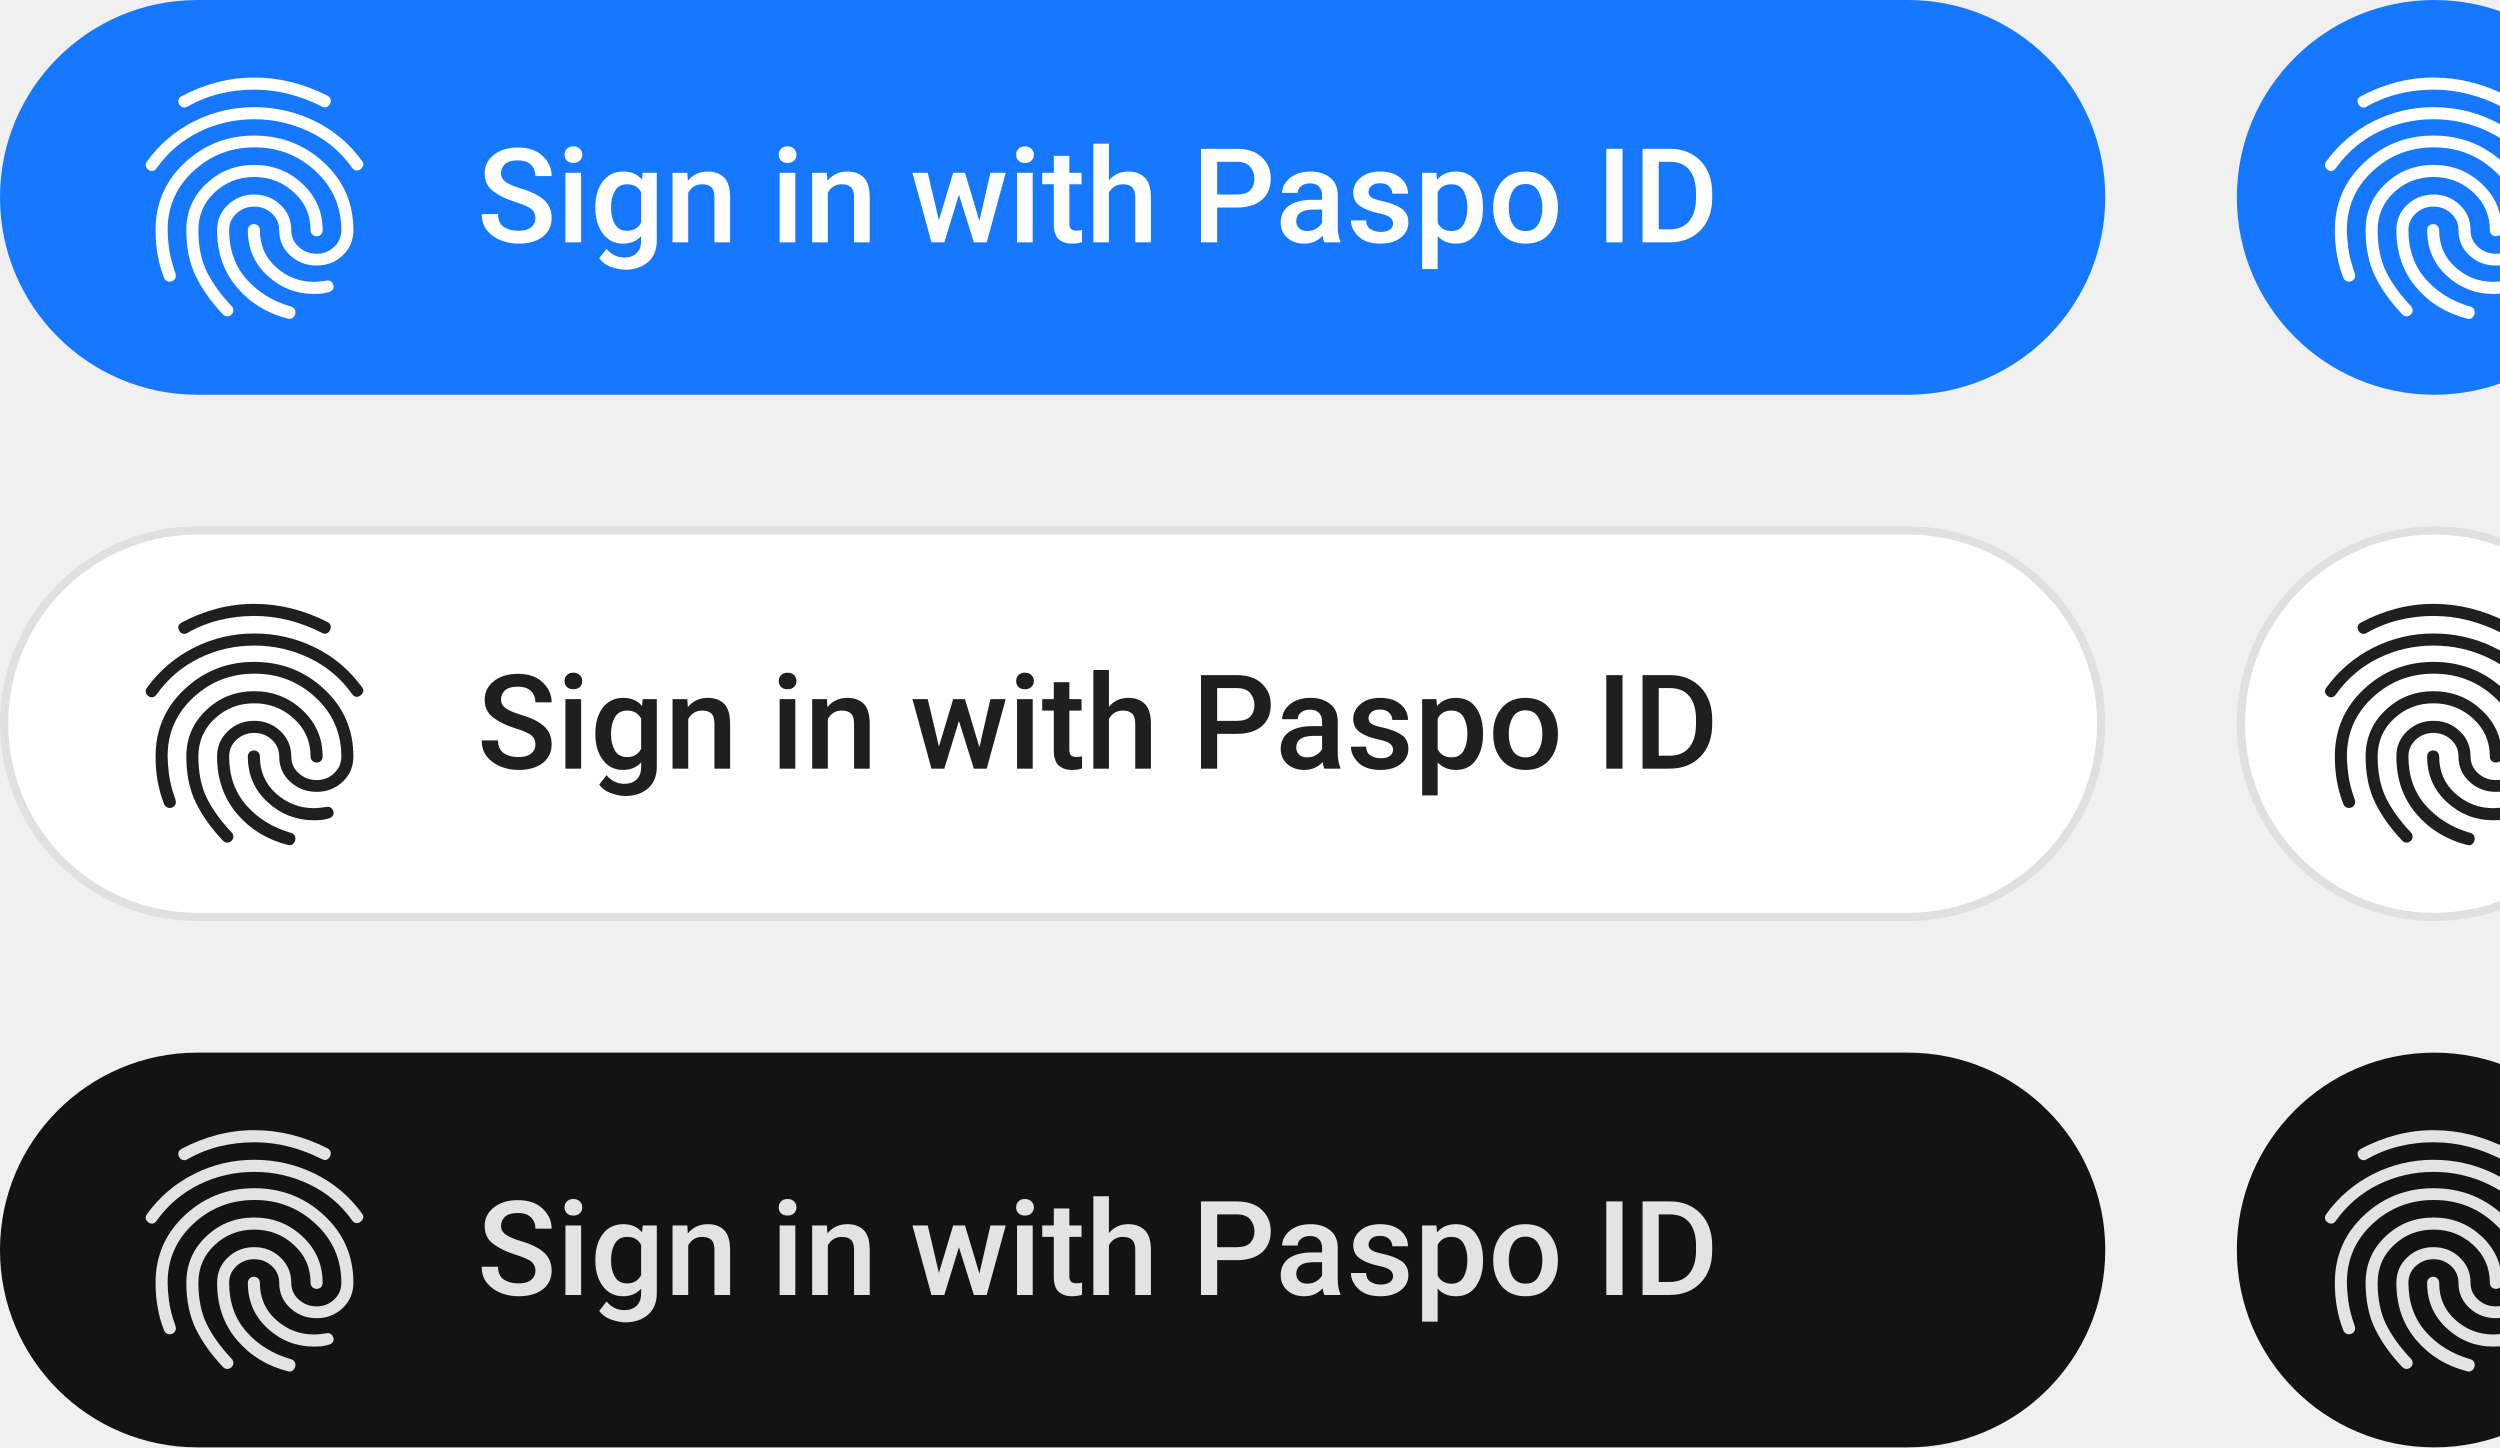
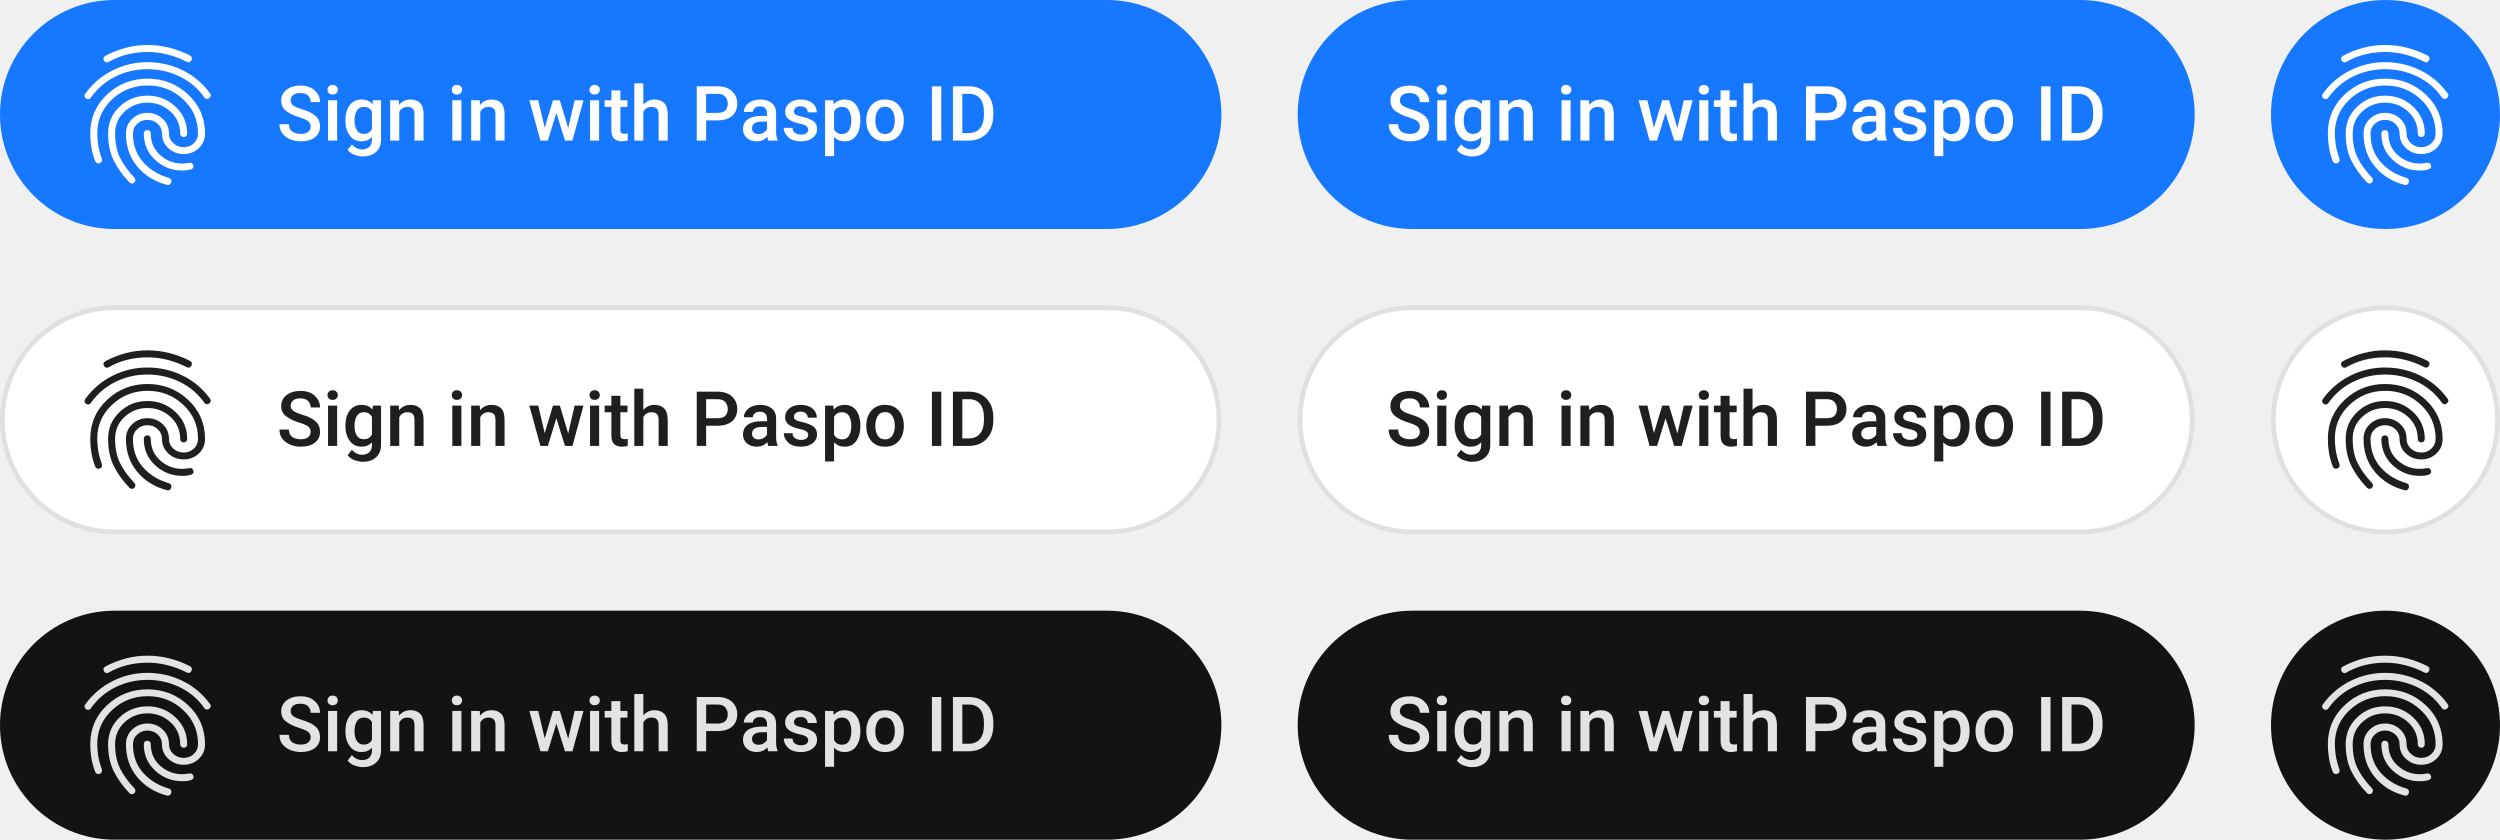
- <svg xmlns="http://www.w3.org/2000/svg" width="304" height="176" viewBox="0 0 304 176" fill="none" font-family="-apple-system, BlinkMacSystemFont, 'Segoe UI', Roboto, sans-serif">
+ <svg xmlns="http://www.w3.org/2000/svg" width="524" height="176" viewBox="0 0 524 176" fill="none" font-family="-apple-system, BlinkMacSystemFont, 'Segoe UI', Roboto, sans-serif">
  <defs>
    <path id="paspo" transform="translate(-6.629,-6.923)" d="M41.412,16.327C47.458,16.327 53.162,17.627 58.523,20.229C63.885,22.83 68.362,26.589 71.955,31.505C72.355,32.02 72.483,32.477 72.34,32.877C72.198,33.278 71.955,33.62 71.613,33.906C71.271,34.192 70.872,34.321 70.415,34.292C69.959,34.264 69.56,34.021 69.218,33.563C66.081,29.104 62.045,25.688 57.111,23.316C52.178,20.943 46.944,19.757 41.412,19.757C35.879,19.757 30.689,20.943 25.84,23.316C20.992,25.688 16.971,29.104 13.777,33.563C13.435,34.078 13.036,34.364 12.579,34.421C12.123,34.478 11.724,34.364 11.382,34.078C10.982,33.792 10.74,33.435 10.654,33.006C10.569,32.577 10.697,32.134 11.039,31.677C14.576,26.817 19.01,23.044 24.343,20.357C29.676,17.67 35.366,16.327 41.412,16.327ZM41.412,24.388C49.112,24.388 55.728,26.96 61.261,32.105C66.794,37.251 69.56,43.625 69.56,51.229C69.56,54.087 68.548,56.474 66.523,58.389C64.498,60.304 62.031,61.262 59.122,61.262C56.213,61.262 53.718,60.304 51.636,58.389C49.554,56.474 48.513,54.087 48.513,51.229C48.513,49.342 47.814,47.756 46.417,46.469C45.019,45.183 43.351,44.54 41.412,44.54C39.472,44.54 37.804,45.183 36.407,46.469C35.009,47.756 34.311,49.342 34.311,51.229C34.311,56.774 35.951,61.405 39.23,65.121C42.51,68.837 46.745,71.438 51.935,72.924C52.449,73.096 52.791,73.382 52.962,73.782C53.133,74.182 53.162,74.611 53.048,75.068C52.933,75.468 52.705,75.812 52.363,76.097C52.021,76.383 51.593,76.469 51.08,76.355C45.148,74.868 40.3,71.91 36.535,67.479C32.771,63.048 30.888,57.632 30.888,51.229C30.888,48.37 31.915,45.969 33.968,44.025C36.022,42.082 38.503,41.11 41.412,41.11C44.321,41.11 46.802,42.082 48.855,44.025C50.909,45.969 51.935,48.37 51.935,51.229C51.935,53.115 52.648,54.702 54.074,55.988C55.5,57.274 57.183,57.917 59.122,57.917C61.061,57.917 62.715,57.274 64.084,55.988C65.453,54.702 66.138,53.115 66.138,51.229C66.138,44.597 63.714,39.023 58.865,34.507C54.017,29.99 48.228,27.732 41.497,27.732C34.767,27.732 28.978,29.99 24.129,34.507C19.281,39.023 16.857,44.568 16.857,51.143C16.857,52.515 16.985,54.23 17.242,56.288C17.499,58.346 18.112,60.747 19.082,63.492C19.253,64.006 19.238,64.463 19.039,64.864C18.839,65.264 18.511,65.55 18.055,65.721C17.599,65.893 17.156,65.878 16.729,65.678C16.301,65.478 16.001,65.149 15.83,64.692C14.975,62.462 14.362,60.247 13.991,58.046C13.62,55.845 13.435,53.573 13.435,51.229C13.435,43.625 16.187,37.251 21.691,32.105C27.195,26.96 33.769,24.388 41.412,24.388ZM41.412,7.923C45.062,7.923 48.627,8.366 52.106,9.252C55.586,10.138 58.951,11.41 62.202,13.068C62.715,13.354 63.015,13.697 63.1,14.097C63.186,14.497 63.143,14.898 62.972,15.298C62.801,15.698 62.516,16.012 62.117,16.241C61.717,16.47 61.232,16.441 60.662,16.155C57.639,14.612 54.516,13.425 51.294,12.596C48.071,11.767 44.777,11.353 41.412,11.353C38.104,11.353 34.853,11.739 31.658,12.511C28.464,13.283 25.413,14.497 22.504,16.155C22.048,16.441 21.591,16.513 21.135,16.37C20.679,16.227 20.336,15.927 20.108,15.469C19.88,15.012 19.823,14.597 19.937,14.226C20.051,13.854 20.336,13.526 20.793,13.24C23.987,11.524 27.323,10.21 30.803,9.295C34.282,8.38 37.818,7.923 41.412,7.923ZM41.412,32.706C46.716,32.706 51.279,34.492 55.101,38.065C58.922,41.639 60.833,46.026 60.833,51.229C60.833,51.743 60.676,52.158 60.363,52.472C60.049,52.786 59.635,52.944 59.122,52.944C58.666,52.944 58.266,52.786 57.924,52.472C57.582,52.158 57.411,51.743 57.411,51.229C57.411,46.941 55.828,43.354 52.662,40.466C49.497,37.579 45.747,36.136 41.412,36.136C37.077,36.136 33.355,37.579 30.247,40.466C27.138,43.354 25.584,46.941 25.584,51.229C25.584,55.859 26.382,59.79 27.979,63.02C29.576,66.25 31.915,69.494 34.995,72.753C35.337,73.096 35.508,73.496 35.508,73.953C35.508,74.411 35.337,74.811 34.995,75.154C34.653,75.497 34.254,75.669 33.797,75.669C33.341,75.669 32.942,75.497 32.599,75.154C29.234,71.609 26.653,67.994 24.857,64.306C23.06,60.619 22.162,56.26 22.162,51.229C22.162,46.026 24.044,41.639 27.808,38.065C31.573,34.492 36.107,32.706 41.412,32.706ZM41.326,49.514C41.84,49.514 42.253,49.685 42.567,50.028C42.881,50.371 43.037,50.771 43.037,51.229C43.037,55.516 44.577,59.032 47.657,61.776C50.737,64.521 54.331,65.893 58.438,65.893C58.78,65.893 59.265,65.864 59.892,65.807C60.519,65.75 61.175,65.664 61.86,65.55C62.373,65.435 62.815,65.507 63.186,65.764C63.557,66.021 63.799,66.407 63.913,66.922C64.027,67.379 63.942,67.779 63.657,68.122C63.371,68.465 63.001,68.694 62.544,68.808C61.518,69.094 60.619,69.251 59.849,69.28C59.079,69.309 58.609,69.323 58.438,69.323C53.361,69.323 48.955,67.608 45.219,64.177C41.483,60.747 39.615,56.431 39.615,51.229C39.615,50.771 39.772,50.371 40.086,50.028C40.399,49.685 40.813,49.514 41.326,49.514Z" />
  </defs>
  <rect y="0" width="256" height="48" rx="24" fill="#1677FF" />
  <use href="#paspo" transform="translate(16,9) scale(0.4286)" fill="#FFFFFF" />
  <text x="58" y="24" dominant-baseline="central" font-size="16" font-weight="500" fill="#FFFFFF">Sign in with Paspo ID</text>
-   <rect x="272" y="0" width="48" height="48" rx="24" fill="#1677FF" />
-   <use href="#paspo" transform="translate(281,9) scale(0.4286)" fill="#FFFFFF" />
+   <rect x="272" y="0" width="188" height="48" rx="24" fill="#1677FF" />
+   <text x="366" y="24" text-anchor="middle" dominant-baseline="central" font-size="16" font-weight="500" fill="#FFFFFF">Sign in with Paspo ID</text>
+   <rect x="476" y="0" width="48" height="48" rx="24" fill="#1677FF" />
+   <use href="#paspo" transform="translate(485,9) scale(0.4286)" fill="#FFFFFF" />
  <rect x="0.5" y="64.5" width="255" height="47" rx="23.5" fill="#FFFFFF" stroke="#E0E0E0" />
  <use href="#paspo" transform="translate(16,73) scale(0.4286)" fill="#1F1F1F" />
  <text x="58" y="88" dominant-baseline="central" font-size="16" font-weight="500" fill="#1F1F1F">Sign in with Paspo ID</text>
-   <rect x="272.5" y="64.5" width="47" height="47" rx="23.5" fill="#FFFFFF" stroke="#E0E0E0" />
-   <use href="#paspo" transform="translate(281,73) scale(0.4286)" fill="#1F1F1F" />
+   <rect x="272.5" y="64.5" width="187" height="47" rx="23.5" fill="#FFFFFF" stroke="#E0E0E0" />
+   <text x="366" y="88" text-anchor="middle" dominant-baseline="central" font-size="16" font-weight="500" fill="#1F1F1F">Sign in with Paspo ID</text>
+   <rect x="476.5" y="64.5" width="47" height="47" rx="23.5" fill="#FFFFFF" stroke="#E0E0E0" />
+   <use href="#paspo" transform="translate(485,73) scale(0.4286)" fill="#1F1F1F" />
  <rect y="128" width="256" height="48" rx="24" fill="#131314" />
  <use href="#paspo" transform="translate(16,137) scale(0.4286)" fill="#E3E3E3" />
  <text x="58" y="152" dominant-baseline="central" font-size="16" font-weight="500" fill="#E3E3E3">Sign in with Paspo ID</text>
-   <rect x="272" y="128" width="48" height="48" rx="24" fill="#131314" />
-   <use href="#paspo" transform="translate(281,137) scale(0.4286)" fill="#E3E3E3" />
+   <rect x="272" y="128" width="188" height="48" rx="24" fill="#131314" />
+   <text x="366" y="152" text-anchor="middle" dominant-baseline="central" font-size="16" font-weight="500" fill="#E3E3E3">Sign in with Paspo ID</text>
+   <rect x="476" y="128" width="48" height="48" rx="24" fill="#131314" />
+   <use href="#paspo" transform="translate(485,137) scale(0.4286)" fill="#E3E3E3" />
</svg>
